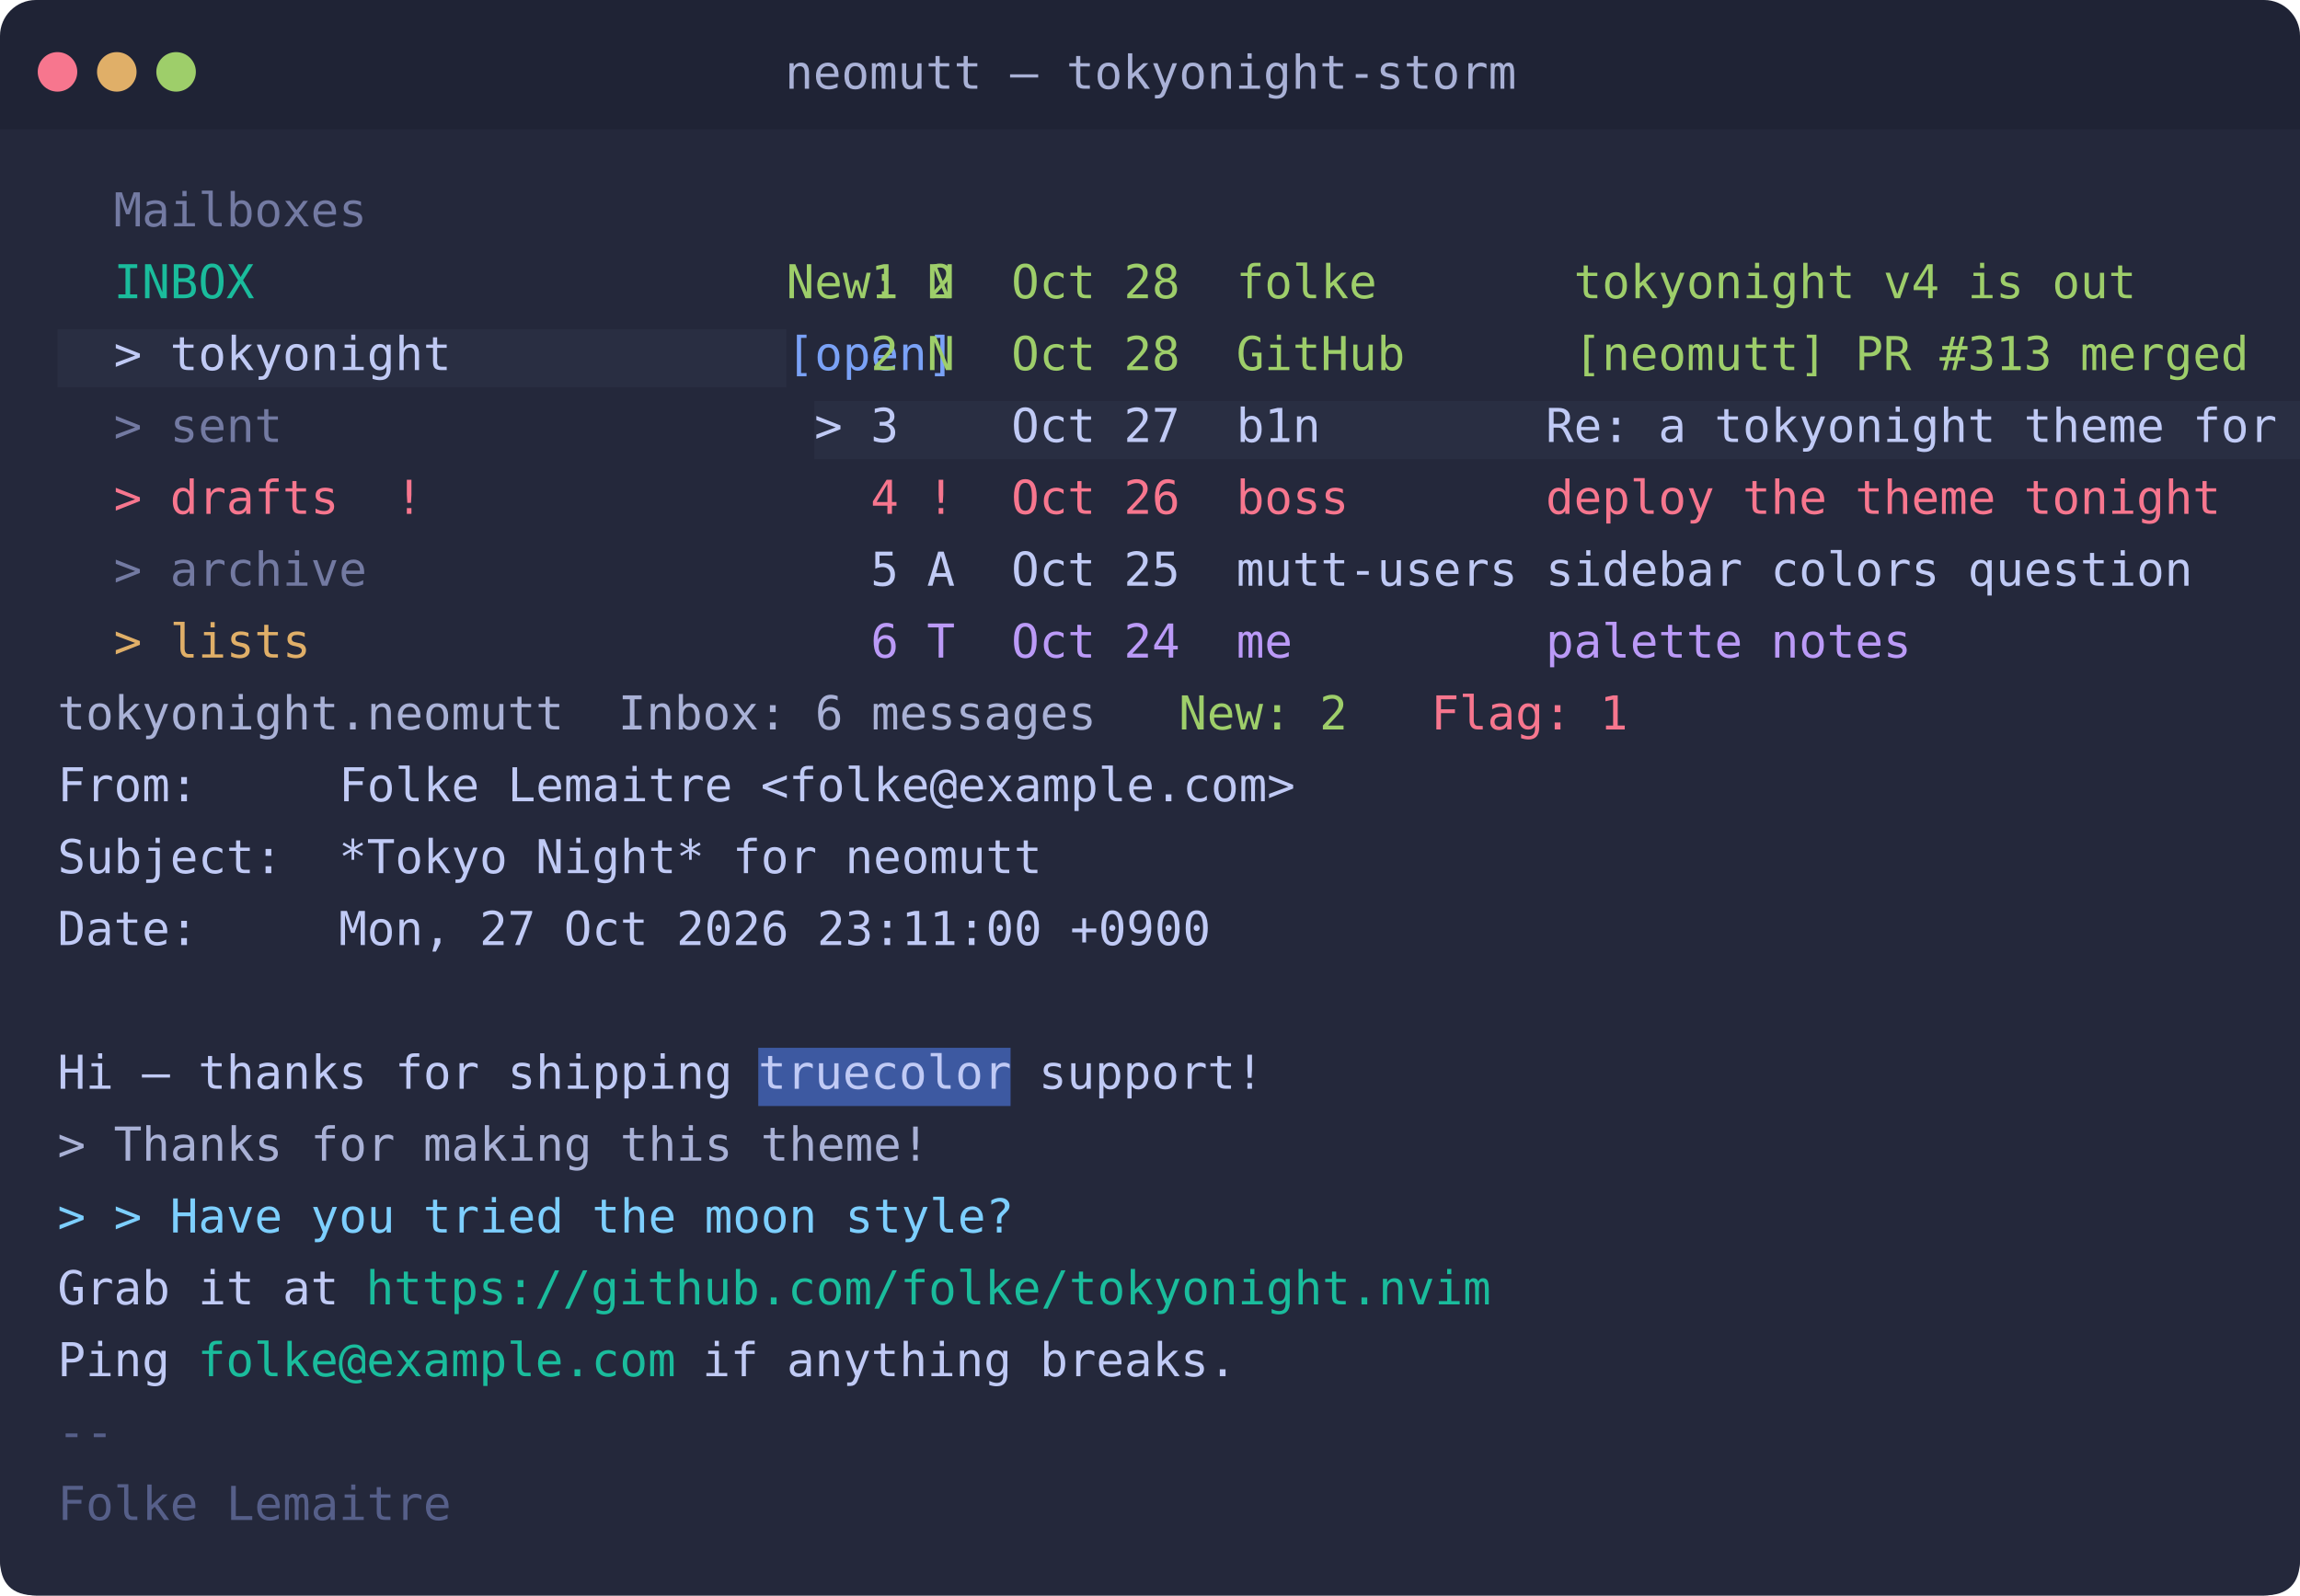
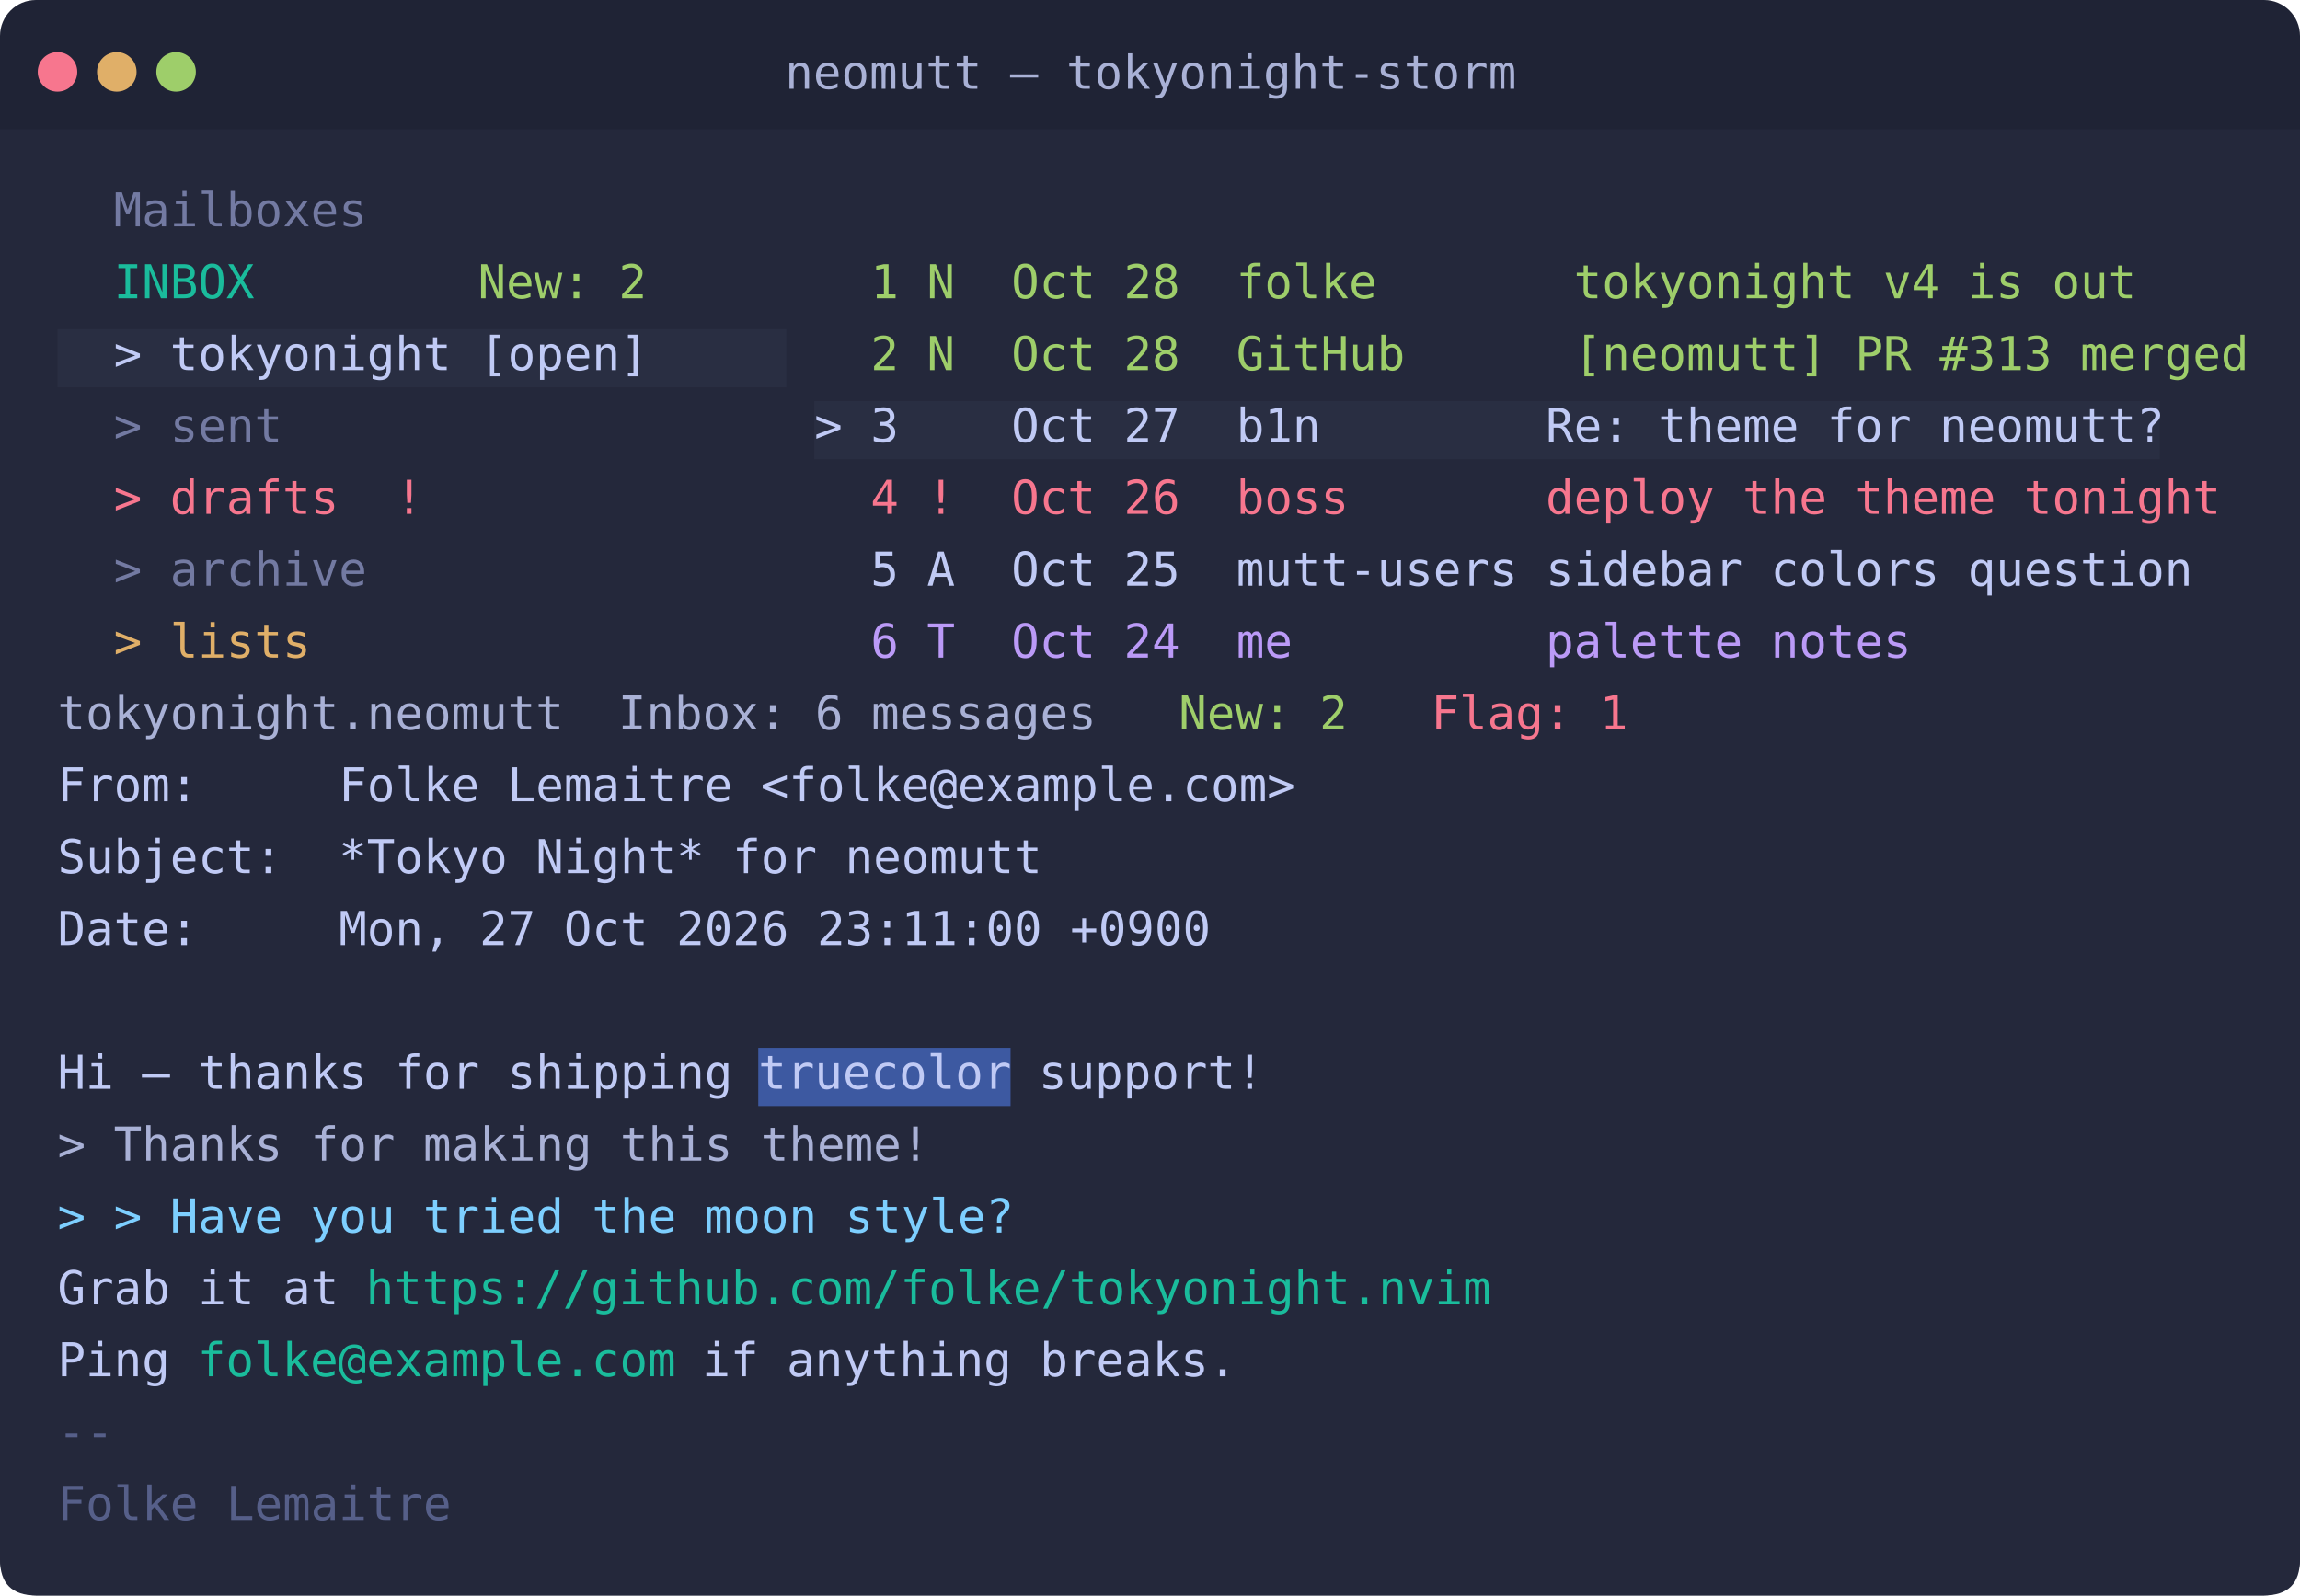
<svg xmlns="http://www.w3.org/2000/svg" width="640" height="444" viewBox="0 0 640 444" font-family="ui-monospace, 'JetBrains Mono', 'Fira Code', 'SF Mono', Menlo, Consolas, monospace" font-size="13">
  <rect width="640" height="444" rx="10" fill="#1f2335" />
  <path d="M 0 36 H 640 V 434 Q 640 444 630 444 H 10 Q 0 444 0 434 Z" fill="#24283b" />
  <circle cx="16.0" cy="20.0" r="5.5" fill="#f7768e" />
  <circle cx="32.5" cy="20.0" r="5.5" fill="#e0af68" />
  <circle cx="49.0" cy="20.0" r="5.5" fill="#9ece6a" />
  <text x="320.2" y="24.7" text-anchor="middle" fill="#a9b1d6">neomutt — tokyonight-storm</text>
  <text x="16.0" y="63.0" fill="#737aa2" xml:space="preserve">  Mailboxes               </text>
-   <text x="16.0" y="83.0" fill="#1abc9c" xml:space="preserve">  INBOX                   </text>
-   <text x="218.8" y="83.0" fill="#9ece6a" xml:space="preserve">New: 2</text>
+   <text x="16.0" y="83.0" fill="#1abc9c" xml:space="preserve">  INBOX        </text>
+   <text x="133.0" y="83.0" fill="#9ece6a" xml:space="preserve">New: 2</text>
  <text x="226.6" y="83.0" fill="#9ece6a" xml:space="preserve">  1 N  Oct 28  folke       tokyonight v4 is out</text>
  <rect x="16.0" y="91.6" width="202.8" height="16.2" fill="#292e42" />
-   <text x="16.0" y="103.0" fill="#c0caf5" xml:space="preserve">  &gt; tokyonight            </text>
-   <text x="218.8" y="103.0" fill="#7aa2f7" xml:space="preserve">[open]</text>
+   <text x="16.0" y="103.0" fill="#c0caf5" xml:space="preserve">  &gt; tokyonight [open]     </text>
  <text x="226.6" y="103.0" fill="#9ece6a" xml:space="preserve">  2 N  Oct 28  GitHub      [neomutt] PR #313 merged</text>
  <text x="16.0" y="123.0" fill="#737aa2" xml:space="preserve">  &gt; sent                  </text>
-   <rect x="226.6" y="111.6" width="475.8" height="16.2" fill="#292e42" />
-   <text x="226.6" y="123.0" fill="#c0caf5" xml:space="preserve">&gt; 3    Oct 27  b1n        Re: a tokyonight theme for neomutt?</text>
+   <rect x="226.6" y="111.6" width="374.4" height="16.2" fill="#292e42" />
+   <text x="226.6" y="123.0" fill="#c0caf5" xml:space="preserve">&gt; 3    Oct 27  b1n        Re: theme for neomutt?</text>
  <text x="16.0" y="143.0" fill="#f7768e" xml:space="preserve">  &gt; drafts  !             </text>
  <text x="226.6" y="143.0" fill="#f7768e" xml:space="preserve">  4 !  Oct 26  boss       deploy the theme tonight</text>
  <text x="16.0" y="163.0" fill="#737aa2" xml:space="preserve">  &gt; archive               </text>
  <text x="226.6" y="163.0" fill="#c0caf5" xml:space="preserve">  5 A  Oct 25  mutt-users sidebar colors question</text>
  <text x="16.0" y="183.0" fill="#e0af68" xml:space="preserve">  &gt; lists                 </text>
  <text x="226.6" y="183.0" fill="#bb9af7" xml:space="preserve">  6 T  Oct 24  me         palette notes</text>
  <text x="16.0" y="203.0" fill="#a9b1d6" xml:space="preserve">tokyonight.neomutt  </text>
  <text x="172.0" y="203.0" fill="#a9b1d6" xml:space="preserve">Inbox: 6 messages   </text>
  <text x="328.0" y="203.0" fill="#9ece6a" xml:space="preserve">New: 2   </text>
  <text x="398.2" y="203.0" fill="#f7768e" xml:space="preserve">Flag: 1</text>
  <text x="16.0" y="223.0" fill="#c0caf5" xml:space="preserve">From:     Folke Lemaitre &lt;folke@example.com&gt;</text>
  <text x="16.0" y="243.0" fill="#c0caf5" xml:space="preserve">Subject:  *Tokyo Night* for neomutt</text>
  <text x="16.0" y="263.0" fill="#c0caf5" xml:space="preserve">Date:     Mon, 27 Oct 2026 23:11:00 +0900</text>
  <text x="16.0" y="283.0" fill="#c0caf5" xml:space="preserve" />
  <text x="16.0" y="303.0" fill="#c0caf5" xml:space="preserve">Hi — thanks for shipping </text>
  <rect x="211.0" y="291.6" width="70.2" height="16.2" fill="#3d59a1" />
  <text x="211.0" y="303.0" fill="#c0caf5" xml:space="preserve">truecolor</text>
  <text x="281.2" y="303.0" fill="#c0caf5" xml:space="preserve"> support!</text>
  <text x="16.0" y="323.0" fill="#a9b1d6" xml:space="preserve">&gt; Thanks for making this theme!</text>
  <text x="16.0" y="343.0" fill="#7dcfff" xml:space="preserve">&gt; &gt; Have you tried the moon style?</text>
  <text x="16.0" y="363.0" fill="#c0caf5" xml:space="preserve">Grab it at </text>
  <text x="101.8" y="363.0" fill="#1abc9c" xml:space="preserve">https://github.com/folke/tokyonight.nvim</text>
  <text x="16.0" y="383.0" fill="#c0caf5" xml:space="preserve">Ping </text>
  <text x="55.0" y="383.0" fill="#1abc9c" xml:space="preserve">folke@example.com</text>
  <text x="187.6" y="383.0" fill="#c0caf5" xml:space="preserve"> if anything breaks.</text>
  <text x="16.0" y="403.0" fill="#565f89" xml:space="preserve">-- </text>
  <text x="16.0" y="423.0" fill="#565f89" xml:space="preserve">Folke Lemaitre</text>
</svg>
